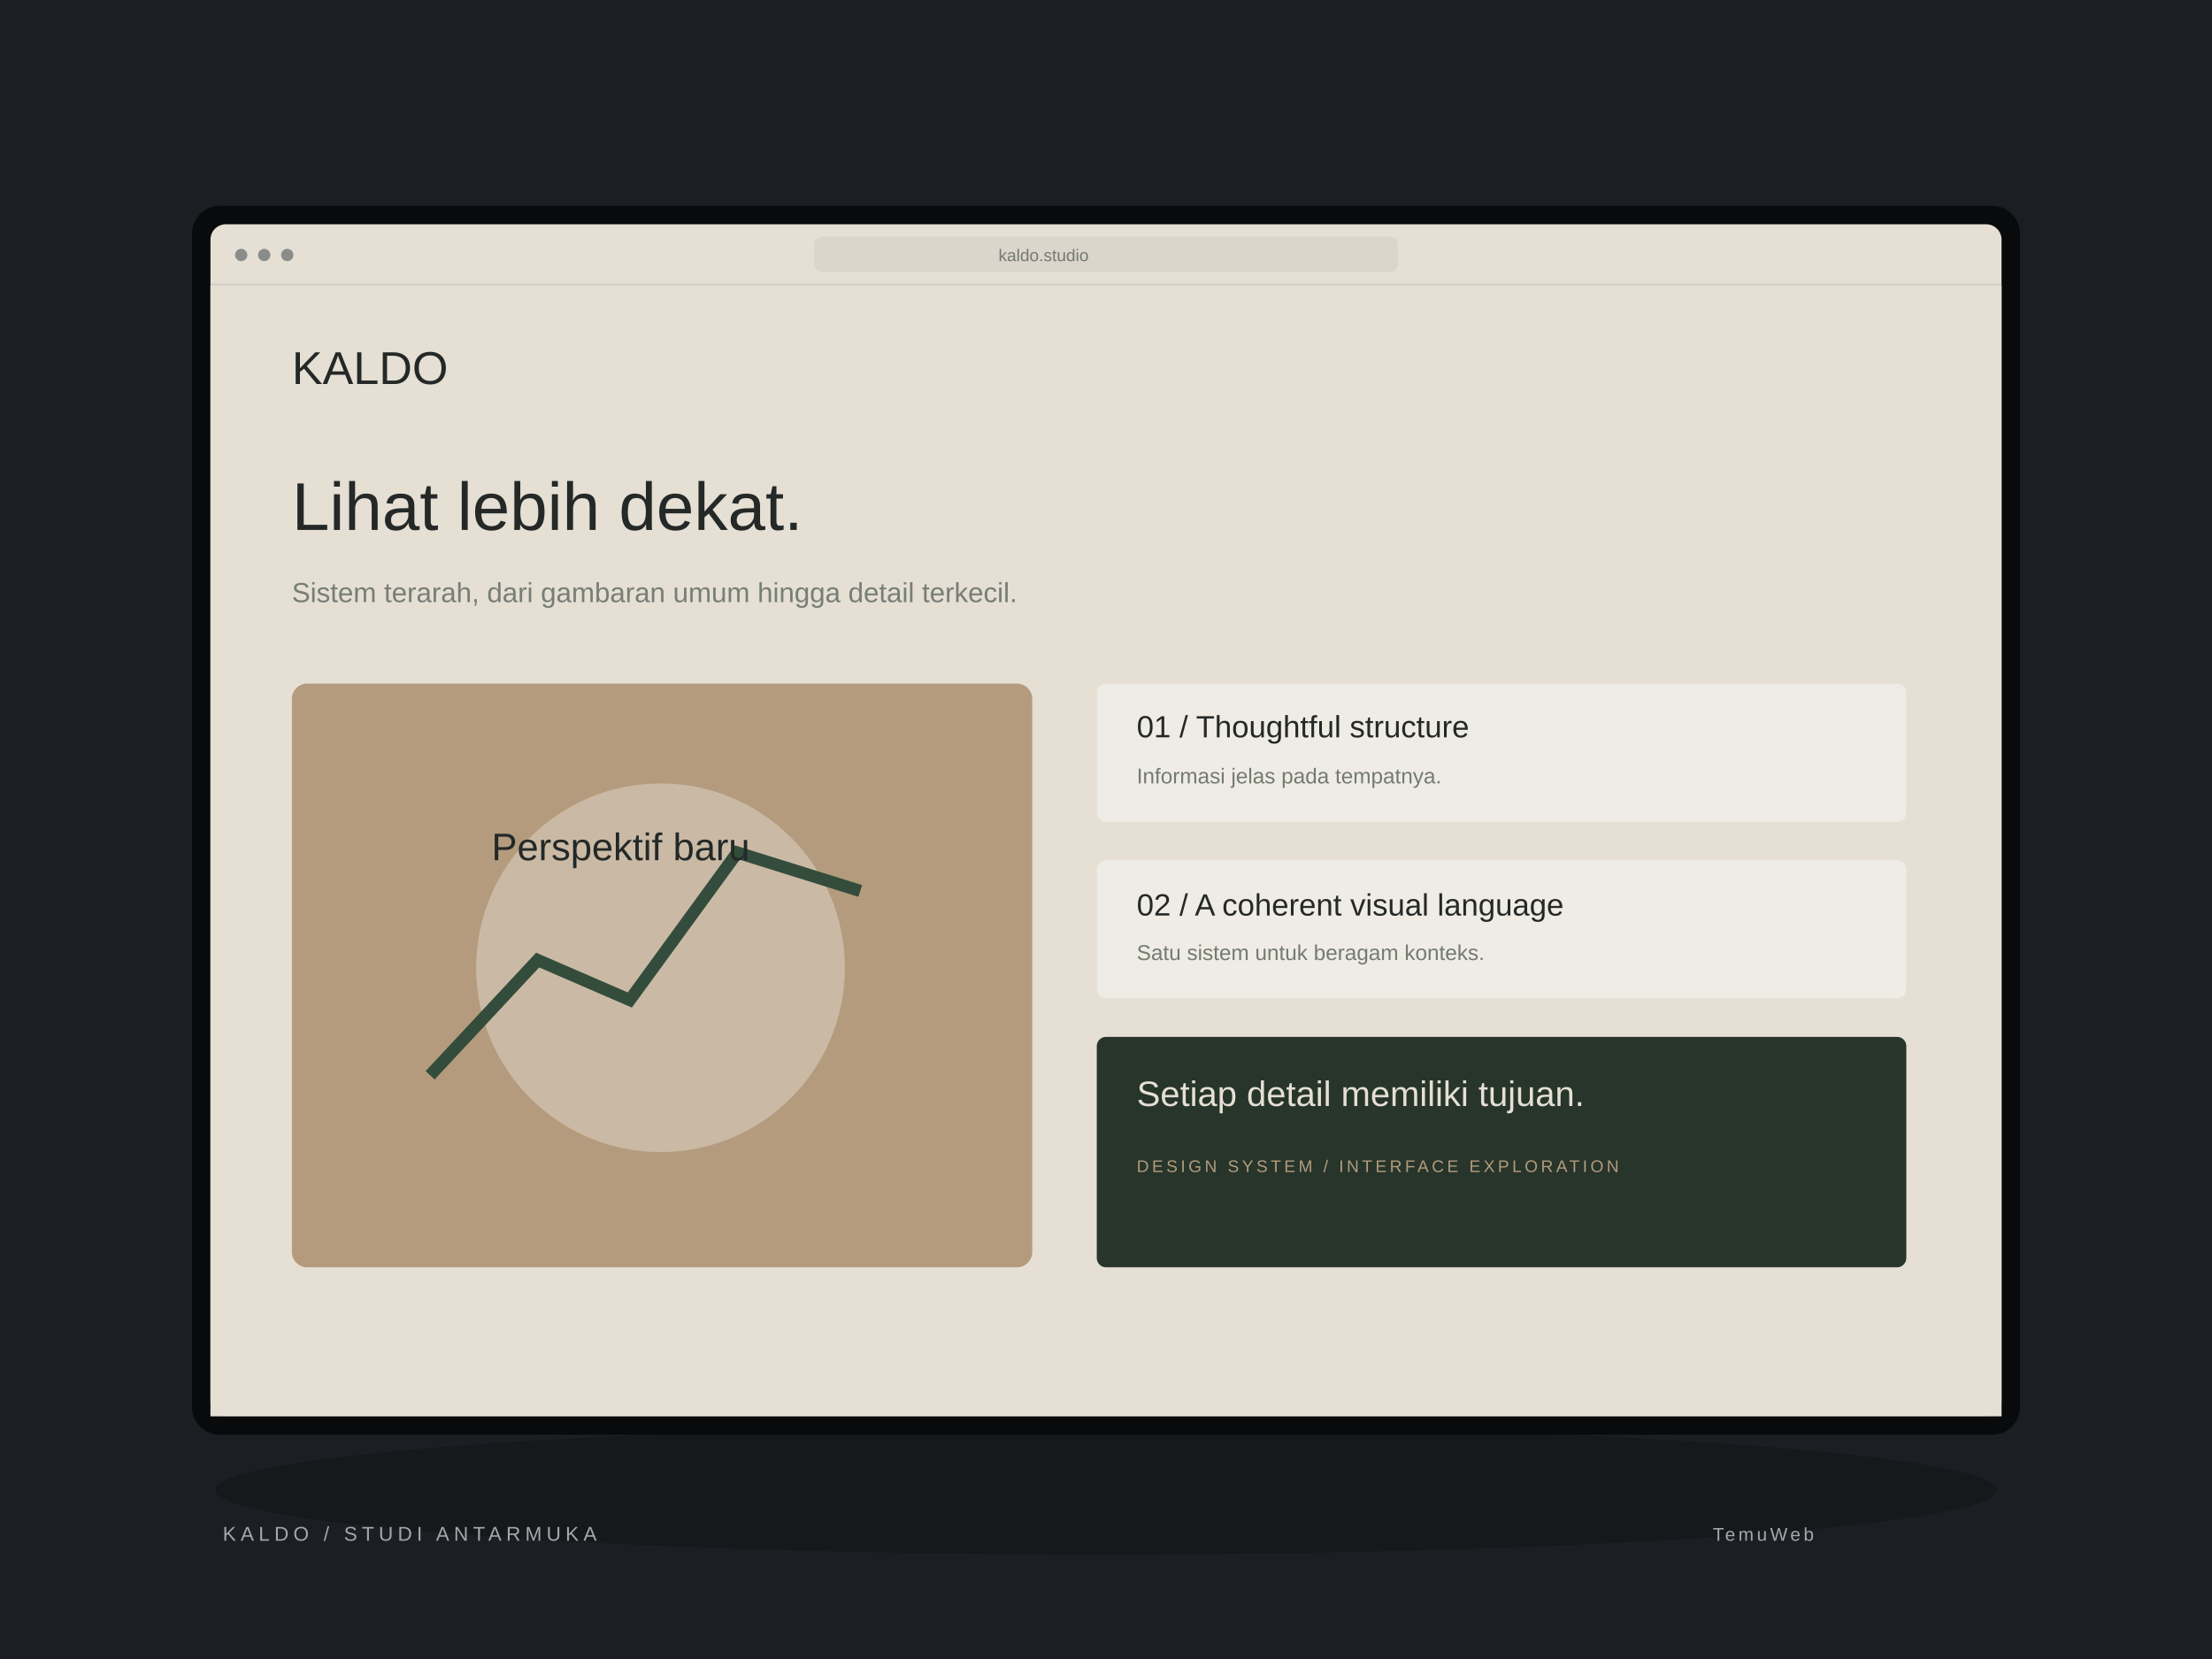
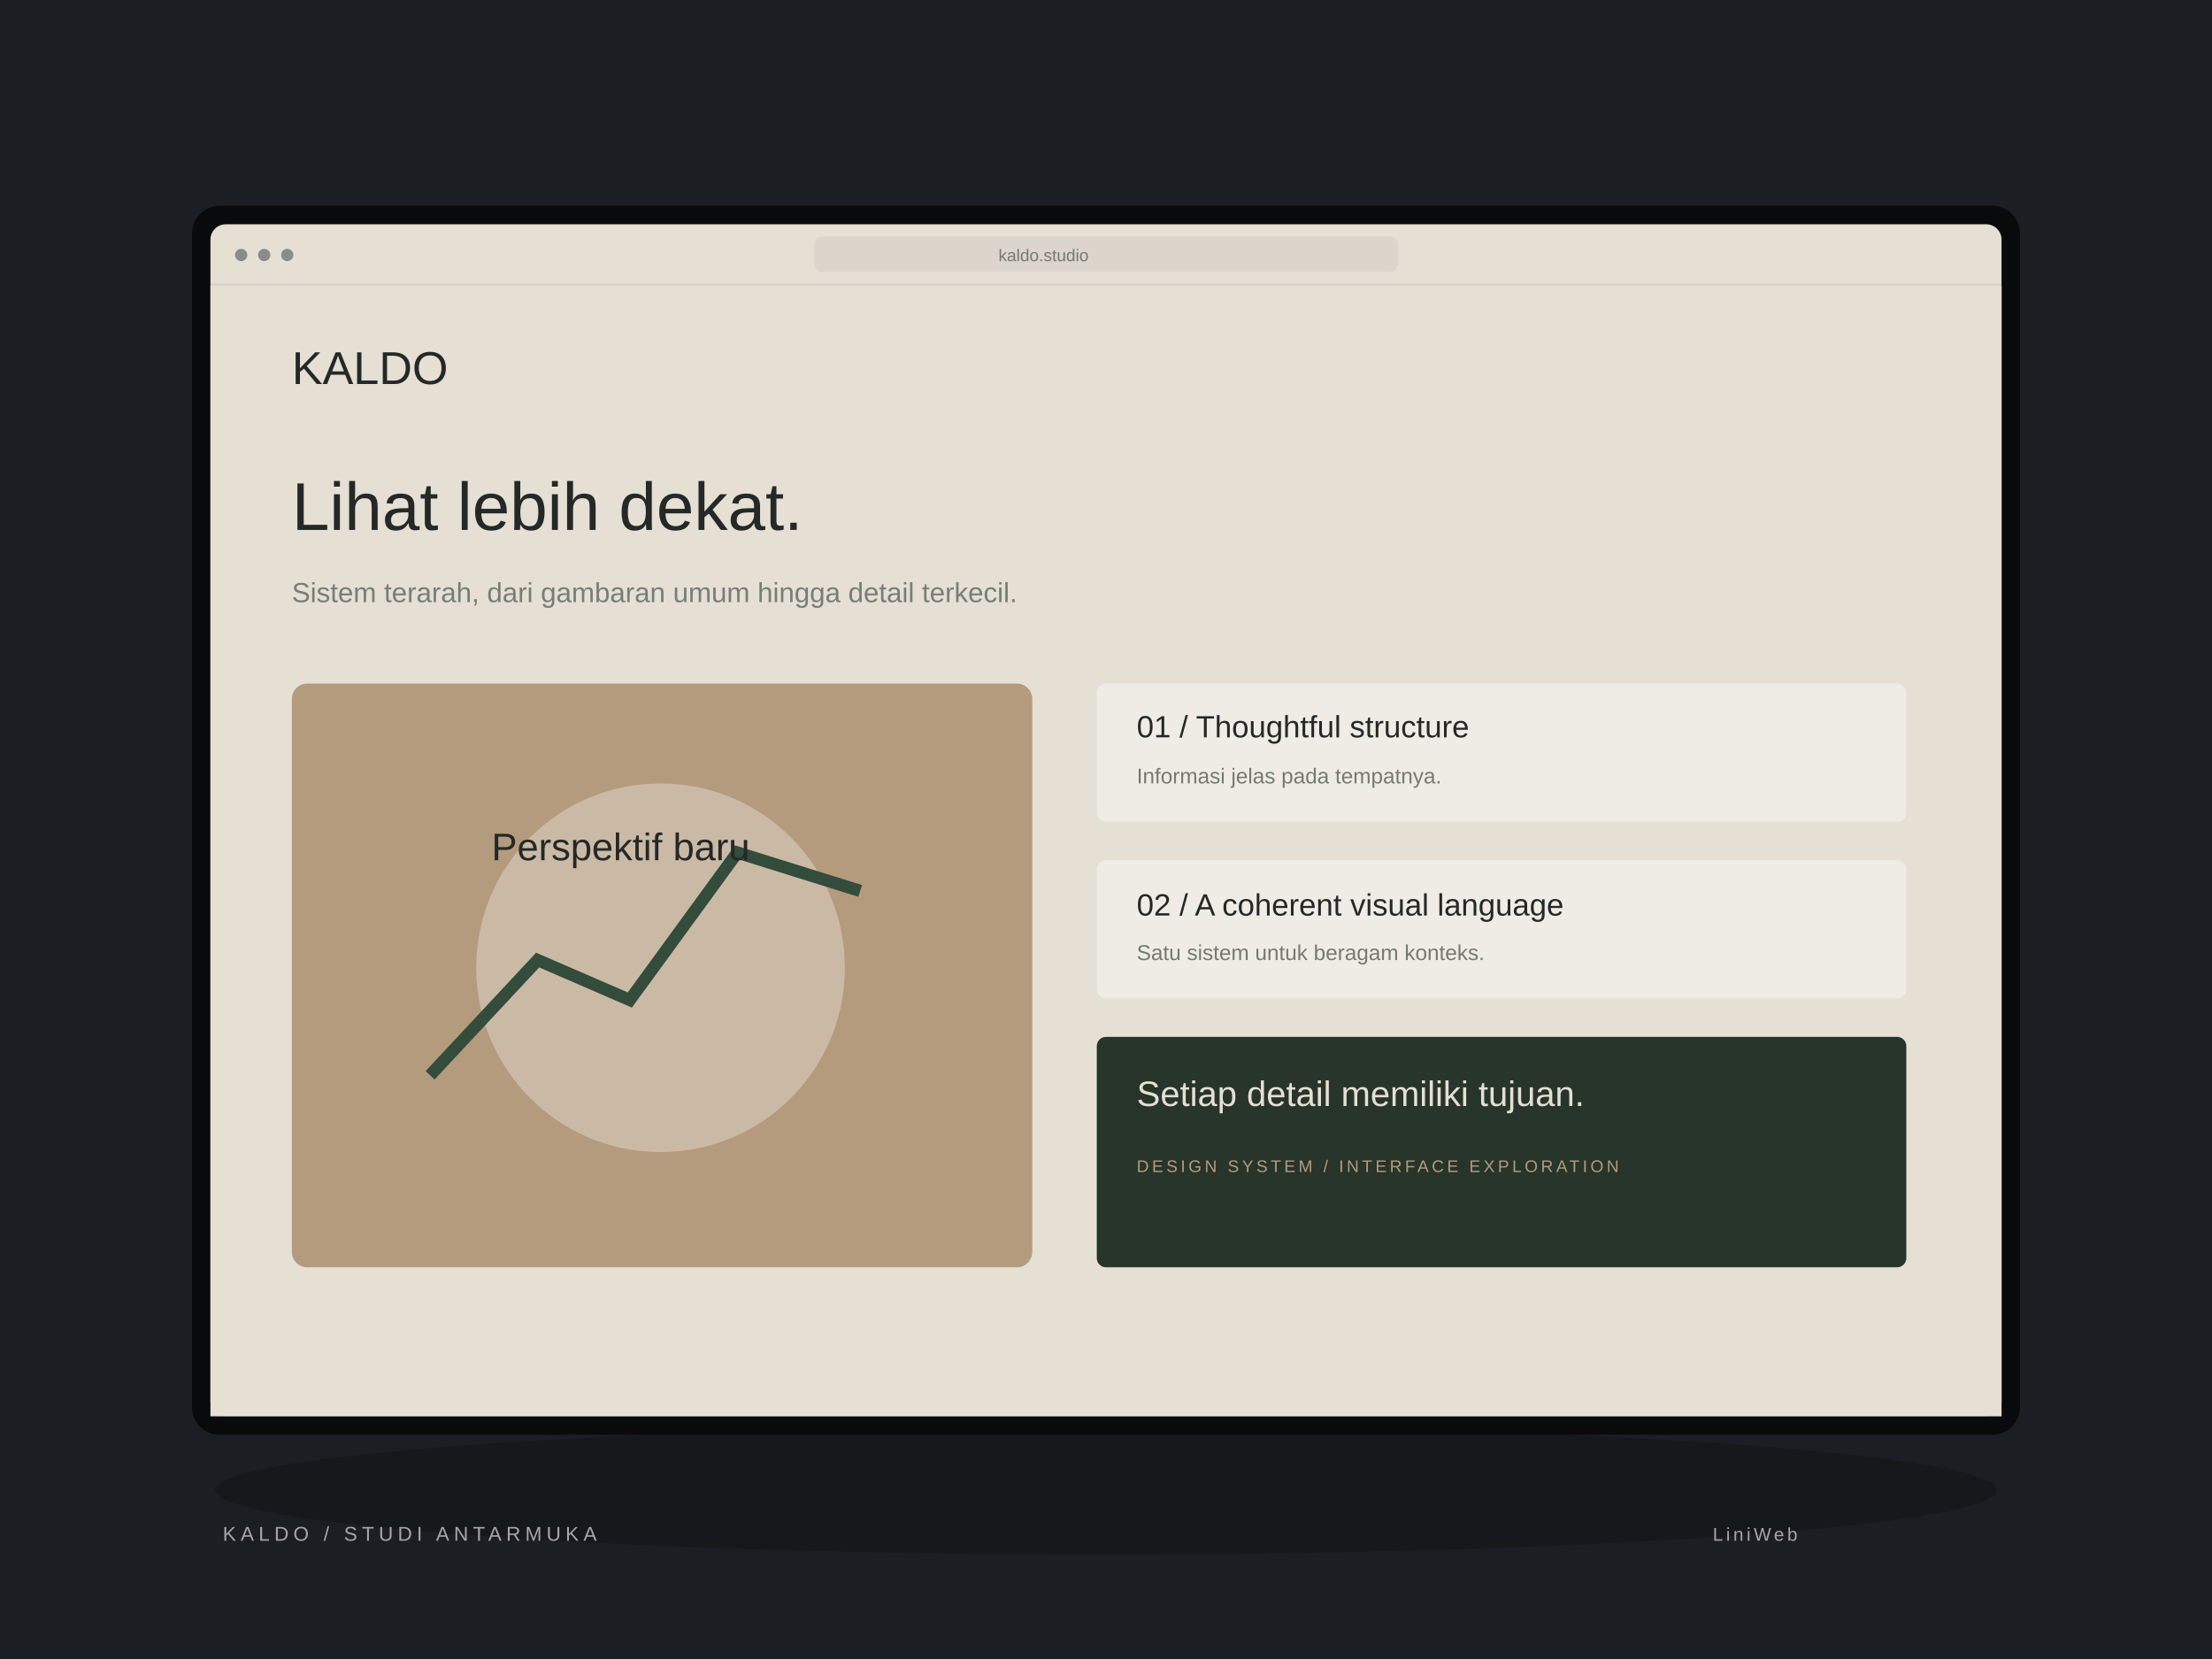
<svg xmlns="http://www.w3.org/2000/svg" width="1440" height="1080" viewBox="0 0 1440 1080">
  <rect width="1440" height="1080" fill="#1b1e22" />
  <ellipse cx="720" cy="970" rx="580" ry="42" fill="#000" opacity=".17" />
  <rect x="125" y="134" width="1190" height="800" rx="18" fill="#080a0c" />
  <rect x="137" y="146" width="1166" height="776" rx="10" fill="#e5dfd4" />
  <path d="M137 185h1166" stroke="#aaa" stroke-opacity=".25" />
  <circle cx="157" cy="166" r="4" fill="#8a8c89" />
  <circle cx="172" cy="166" r="4" fill="#8a8c89" />
  <circle cx="187" cy="166" r="4" fill="#8a8c89" />
  <rect x="530" y="154" width="380" height="23" rx="5" fill="#000" opacity=".045" />
  <text x="650" y="170" font-family="Arial,Helvetica,sans-serif" font-size="11" fill="#757972">kaldo.studio</text>
  <rect x="137" y="186" width="1166" height="736" fill="#252d2a" />
  <text x="187" y="245" font-family="Arial,Helvetica,sans-serif" font-size="32" fill="#e5dfd4" letter-spacing="6">KALDO</text>
  <text x="888" y="242" font-family="Arial,Helvetica,sans-serif" font-size="14" fill="#e5dfd4">Tentang kami     Jelajahi     Hubungi</text>
  <rect x="620" y="285" width="635" height="583" fill="#b49b7d" />
  <path d="M730 868V478Q930 230 1130 478V868" fill="#e5dfd4" />
  <path d="M790 868V535Q930 339 1070 535V868" fill="#414a42" />
  <path d="M837 868V580Q930 426 1023 580V868" fill="#b49b7d" />
  <path d="M620 800h635M620 825h635M620 850h635" stroke="#202820" stroke-opacity=".25" />
  <circle cx="1163" cy="367" r="39" fill="#e5dfd4" opacity=".7" />
  <text x="187" y="390" font-family="Arial,Helvetica,sans-serif" font-size="11" fill="#b49b7d" letter-spacing="3">PERSPEKTIF BARU</text>
  <text x="187" y="480" font-size="66" fill="#e5dfd4" font-family="Georgia,serif">Ruang untuk</text>
  <text x="187" y="555" font-size="45" fill="#e5dfd4" font-family="Georgia,serif">beristirahat.</text>
  <text x="190" y="625" font-family="Arial,Helvetica,sans-serif" font-size="16" fill="#c2c7be">Tersusun cermat. Berbeda dengan tenang.</text>
  <rect x="188" y="675" width="185" height="48" fill="#e5dfd4" />
  <text x="215" y="705" font-family="Arial,Helvetica,sans-serif" font-size="13" fill="#242927">Jelajahi detail</text>
  <text x="187" y="860" font-family="Arial,Helvetica,sans-serif" font-size="10" fill="#c2c7be" letter-spacing="2">01 / A DIFFERENT POINT OF VIEW</text>
  <rect x="137" y="186" width="1166" height="736" fill="#e5dfd4" />
  <text x="190" y="250" font-family="Arial,Helvetica,sans-serif" font-size="30" fill="#242927">KALDO</text>
  <text x="190" y="345" font-family="Arial,Helvetica,sans-serif" font-size="44" fill="#242927">Lihat lebih dekat.</text>
  <text x="190" y="392" font-family="Arial,Helvetica,sans-serif" font-size="18" fill="#777e76">Sistem terarah, dari gambaran umum hingga detail terkecil.</text>
  <rect x="190" y="445" width="482" height="380" rx="10" fill="#b49b7d" />
  <circle cx="430" cy="630" r="120" fill="#e5dfd4" opacity=".45" />
  <path d="M280 700L350 625L410 651L480 555L560 580" fill="none" stroke="#344c3b" stroke-width="8" />
  <text x="320" y="560" font-family="Arial,Helvetica,sans-serif" font-size="25" fill="#242927">Perspektif baru</text>
  <rect x="714" y="445" width="527" height="90" rx="6" fill="#ffffff66" />
  <text x="740" y="480" font-family="Arial,Helvetica,sans-serif" font-size="20" fill="#242927">01 / Thoughtful structure</text>
  <text x="740" y="510" font-family="Arial,Helvetica,sans-serif" font-size="14" fill="#737b70">Informasi jelas pada tempatnya.</text>
  <rect x="714" y="560" width="527" height="90" rx="6" fill="#ffffff66" />
  <text x="740" y="596" font-family="Arial,Helvetica,sans-serif" font-size="20" fill="#242927">02 / A coherent visual language</text>
  <text x="740" y="625" font-family="Arial,Helvetica,sans-serif" font-size="14" fill="#737b70">Satu sistem untuk beragam konteks.</text>
  <rect x="714" y="675" width="527" height="150" rx="6" fill="#27352a" />
  <text x="740" y="720" font-family="Arial,Helvetica,sans-serif" font-size="23" fill="#e5dfd4">Setiap detail memiliki tujuan.</text>
  <text x="740" y="763" font-family="Arial,Helvetica,sans-serif" font-size="11" fill="#b49b7d" letter-spacing="2">DESIGN SYSTEM / INTERFACE EXPLORATION</text>
  <text x="145" y="1003" font-family="Arial,Helvetica,sans-serif" font-size="13" fill="#a5a7ab" letter-spacing="3">KALDO / STUDI ANTARMUKA</text>
-   <text x="1115" y="1003" font-family="Arial,Helvetica,sans-serif" font-size="12" fill="#a5a7ab" letter-spacing="2">TemuWeb</text>
+   <text x="1115" y="1003" font-family="Arial,Helvetica,sans-serif" font-size="12" fill="#a5a7ab" letter-spacing="2">LiniWeb</text>
</svg>
